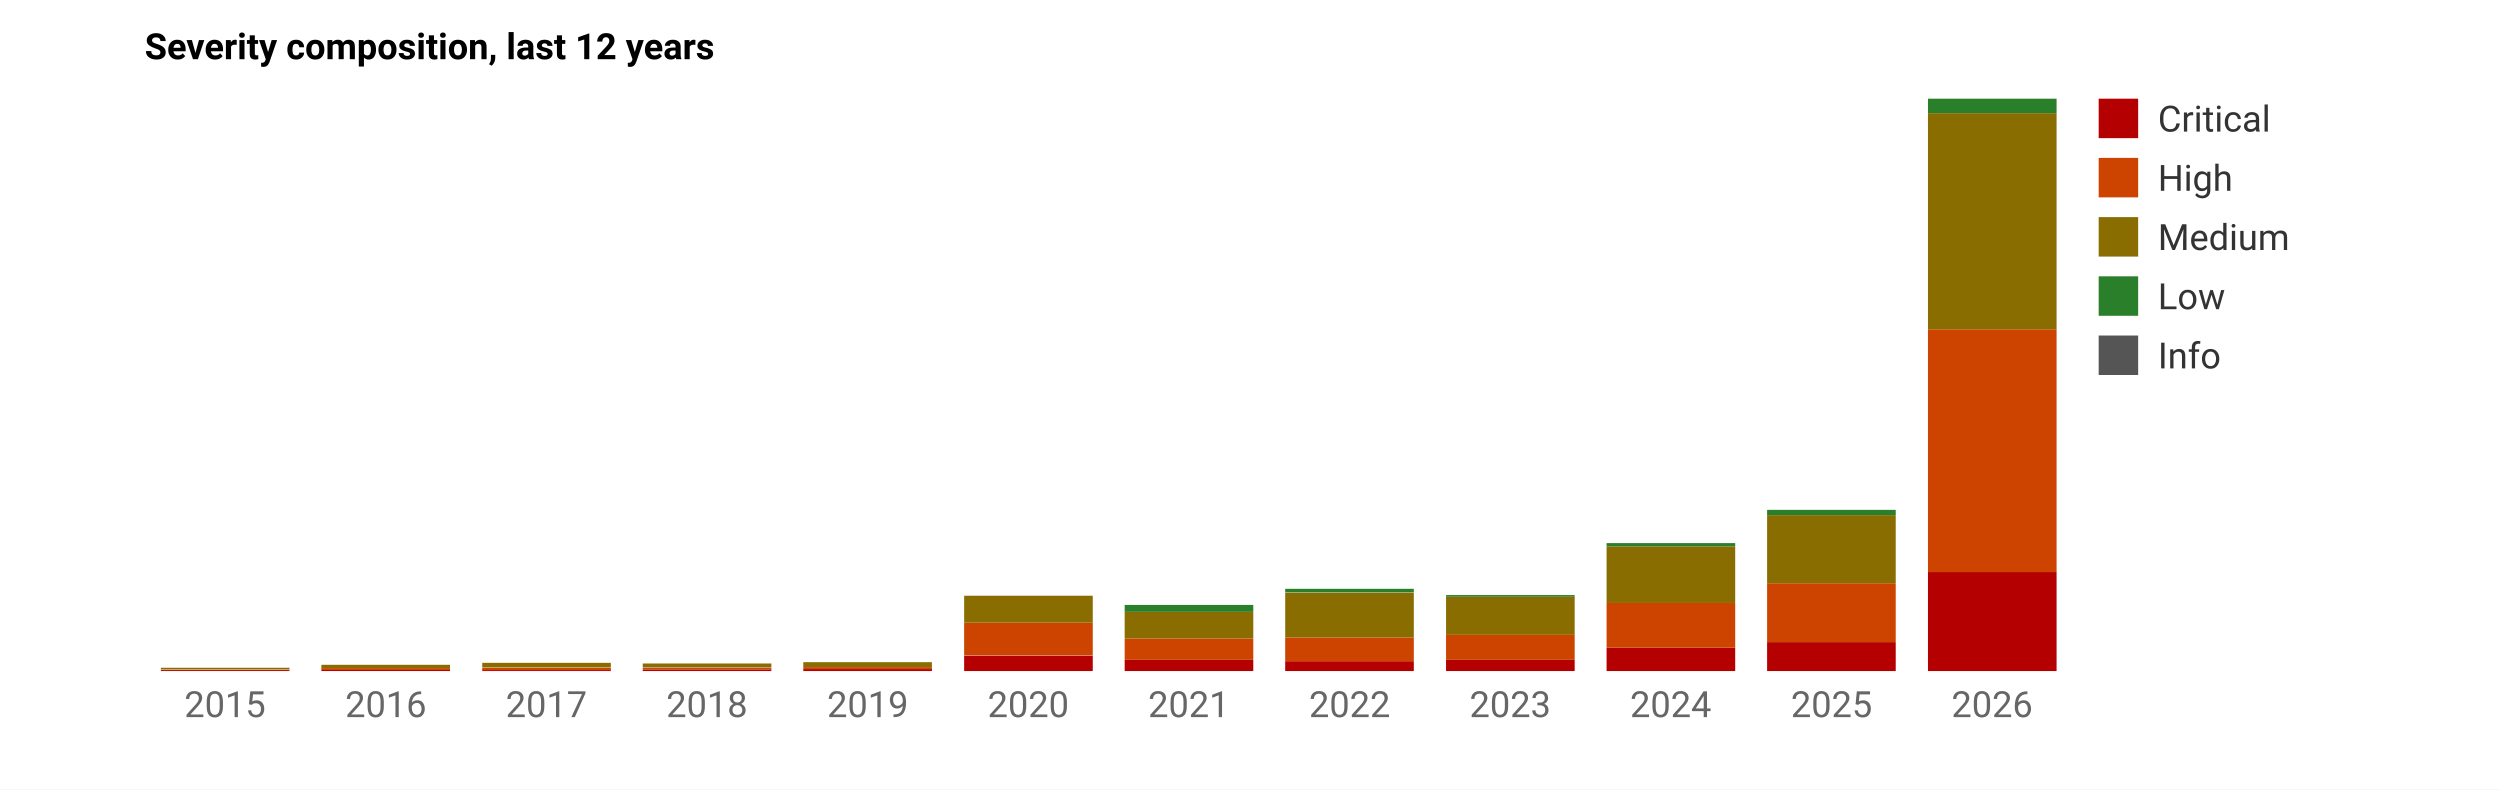
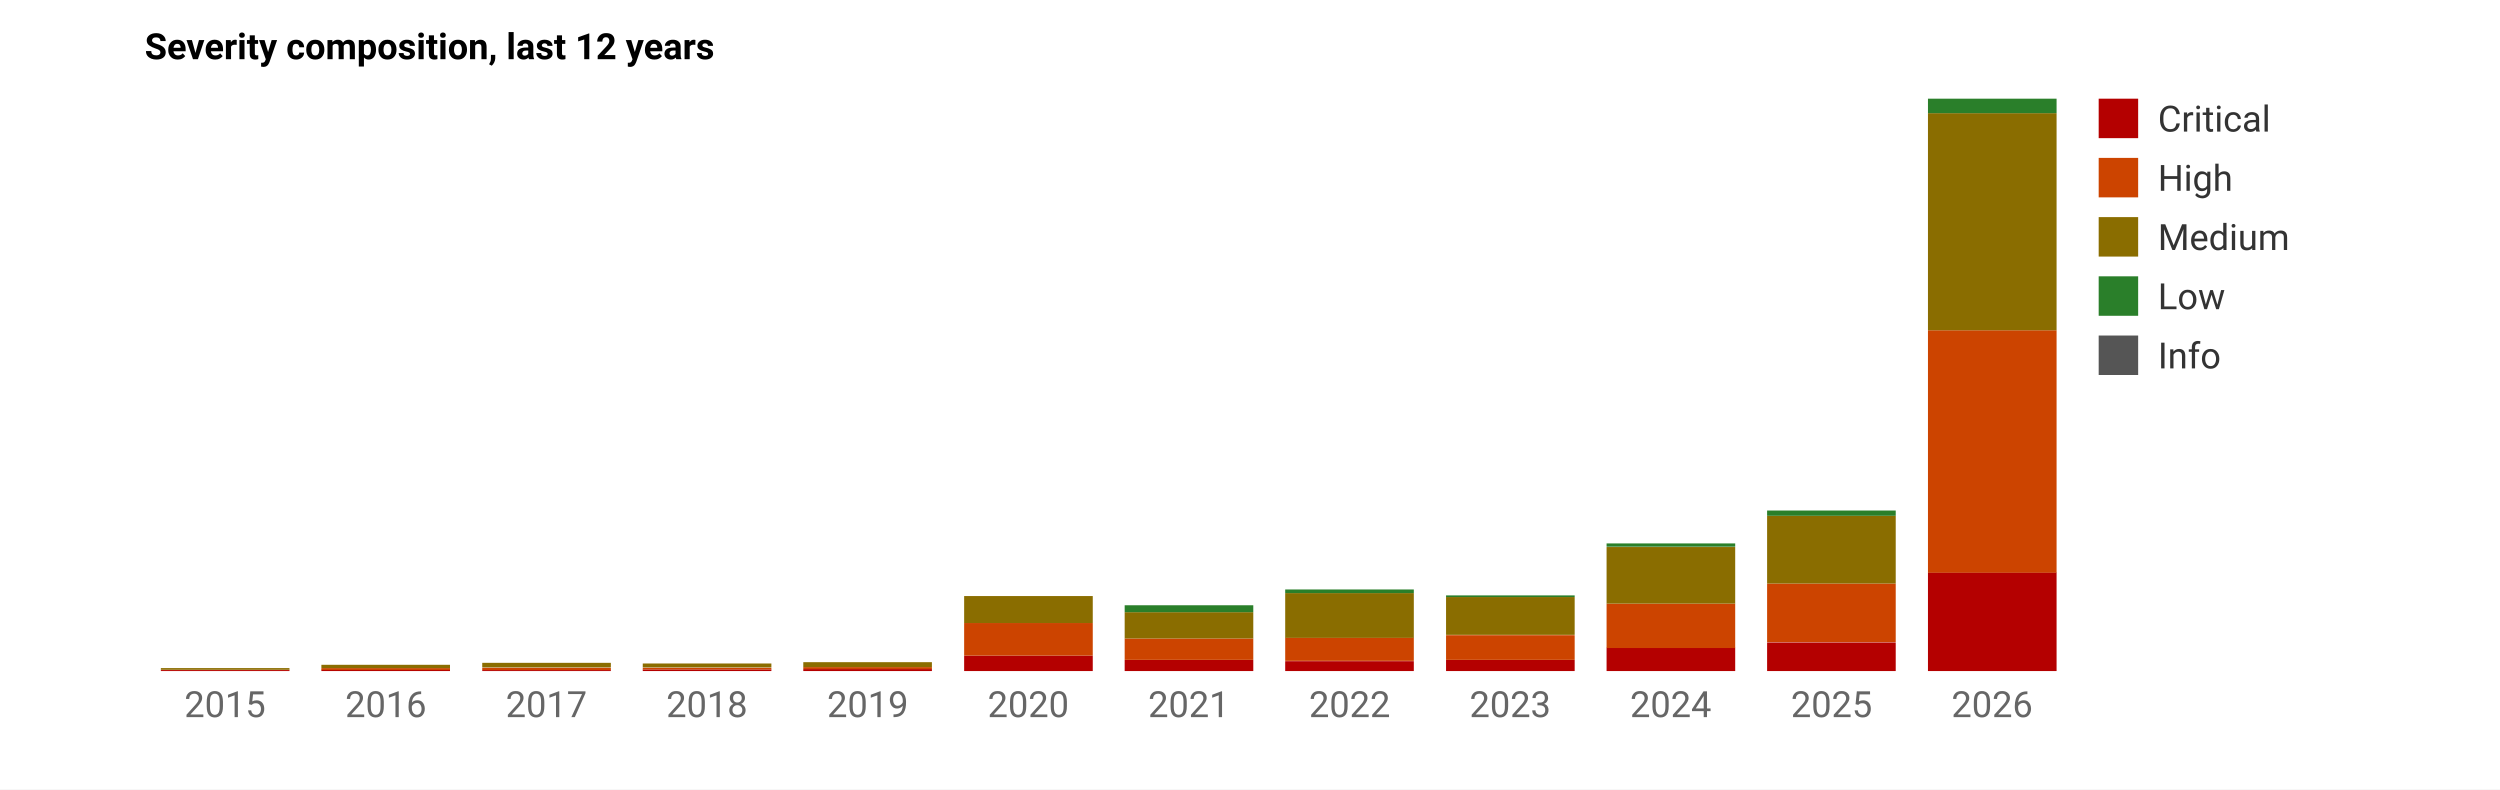
<svg xmlns="http://www.w3.org/2000/svg" viewBox="0 0 760 240" role="img" aria-label="Severity composition per year" font-family="system-ui,-apple-system,Segoe UI,Roboto,sans-serif" font-size="11">
  <rect x="0" y="0" width="100%" height="100%" fill="white" />
  <text x="44" y="18" font-weight="600">Severity composition, last 12 years</text>
  <rect x="48.9" y="203.7" width="39.1" height="0.3" fill="#b40000" />
  <rect x="48.9" y="203.6" width="39.1" height="0.1" fill="#cc4400" />
-   <rect x="48.9" y="203.0" width="39.1" height="0.5" fill="#8a6d00" />
+   <rect x="48.9" y="203.1" width="39.1" height="0.5" fill="#8a6d00" />
  <text x="68.4" y="218" text-anchor="middle" fill="#666">2015</text>
  <rect x="97.7" y="203.6" width="39.1" height="0.4" fill="#b40000" />
  <rect x="97.7" y="203.1" width="39.1" height="0.6" fill="#cc4400" />
  <rect x="97.7" y="202.1" width="39.1" height="1.0" fill="#8a6d00" />
  <text x="117.3" y="218" text-anchor="middle" fill="#666">2016</text>
  <rect x="146.6" y="203.7" width="39.1" height="0.3" fill="#b40000" />
  <rect x="146.6" y="203.0" width="39.1" height="0.7" fill="#cc4400" />
  <rect x="146.6" y="201.5" width="39.1" height="1.4" fill="#8a6d00" />
  <rect x="146.6" y="201.5" width="39.1" height="0.0" fill="#2a7f2a" />
  <text x="166.1" y="218" text-anchor="middle" fill="#666">2017</text>
  <rect x="195.4" y="203.5" width="39.1" height="0.5" fill="#b40000" />
  <rect x="195.4" y="203.0" width="39.1" height="0.5" fill="#cc4400" />
  <rect x="195.4" y="201.7" width="39.1" height="1.2" fill="#8a6d00" />
  <text x="214.9" y="218" text-anchor="middle" fill="#666">2018</text>
  <rect x="244.2" y="203.4" width="39.1" height="0.6" fill="#b40000" />
  <rect x="244.2" y="202.8" width="39.1" height="0.6" fill="#cc4400" />
  <rect x="244.2" y="201.3" width="39.1" height="1.5" fill="#8a6d00" />
  <rect x="244.2" y="201.3" width="39.1" height="0.0" fill="#2a7f2a" />
  <text x="263.8" y="218" text-anchor="middle" fill="#666">2019</text>
  <rect x="293.1" y="199.3" width="39.1" height="4.7" fill="#b40000" />
-   <rect x="293.1" y="189.3" width="39.1" height="9.9" fill="#cc4400" />
-   <rect x="293.1" y="181.1" width="39.1" height="8.2" fill="#8a6d00" />
-   <rect x="293.1" y="181.1" width="39.1" height="0.0" fill="#2a7f2a" />
+   <rect x="293.1" y="189.4" width="39.1" height="9.9" fill="#cc4400" />
+   <rect x="293.1" y="181.2" width="39.1" height="8.2" fill="#8a6d00" />
+   <rect x="293.1" y="181.2" width="39.1" height="0.0" fill="#2a7f2a" />
  <text x="312.6" y="218" text-anchor="middle" fill="#666">2020</text>
  <rect x="341.9" y="200.6" width="39.1" height="3.4" fill="#b40000" />
  <rect x="341.9" y="194.1" width="39.1" height="6.5" fill="#cc4400" />
-   <rect x="341.9" y="186.0" width="39.1" height="8.1" fill="#8a6d00" />
-   <rect x="341.9" y="183.9" width="39.1" height="2.1" fill="#2a7f2a" />
+   <rect x="341.9" y="186.1" width="39.1" height="8.0" fill="#8a6d00" />
+   <rect x="341.9" y="184.0" width="39.1" height="2.1" fill="#2a7f2a" />
  <text x="361.4" y="218" text-anchor="middle" fill="#666">2021</text>
  <rect x="390.7" y="201.0" width="39.1" height="3.0" fill="#b40000" />
-   <rect x="390.7" y="193.8" width="39.1" height="7.2" fill="#cc4400" />
-   <rect x="390.7" y="180.2" width="39.1" height="13.6" fill="#8a6d00" />
-   <rect x="390.7" y="179.0" width="39.1" height="1.1" fill="#2a7f2a" />
+   <rect x="390.7" y="193.8" width="39.1" height="7.1" fill="#cc4400" />
+   <rect x="390.7" y="180.3" width="39.1" height="13.6" fill="#8a6d00" />
+   <rect x="390.7" y="179.2" width="39.1" height="1.1" fill="#2a7f2a" />
  <text x="410.3" y="218" text-anchor="middle" fill="#666">2022</text>
  <rect x="439.6" y="200.6" width="39.1" height="3.4" fill="#b40000" />
-   <rect x="439.6" y="193.0" width="39.1" height="7.6" fill="#cc4400" />
-   <rect x="439.6" y="181.4" width="39.1" height="11.6" fill="#8a6d00" />
-   <rect x="439.6" y="180.9" width="39.1" height="0.5" fill="#2a7f2a" />
+   <rect x="439.6" y="193.1" width="39.1" height="7.5" fill="#cc4400" />
+   <rect x="439.6" y="181.5" width="39.1" height="11.5" fill="#8a6d00" />
+   <rect x="439.6" y="181.0" width="39.1" height="0.5" fill="#2a7f2a" />
  <text x="459.1" y="218" text-anchor="middle" fill="#666">2023</text>
  <rect x="488.4" y="196.9" width="39.1" height="7.1" fill="#b40000" />
-   <rect x="488.4" y="183.3" width="39.1" height="13.6" fill="#cc4400" />
-   <rect x="488.4" y="166.1" width="39.1" height="17.2" fill="#8a6d00" />
-   <rect x="488.4" y="165.1" width="39.1" height="1.0" fill="#2a7f2a" />
+   <rect x="488.4" y="183.5" width="39.1" height="13.5" fill="#cc4400" />
+   <rect x="488.4" y="166.3" width="39.1" height="17.2" fill="#8a6d00" />
+   <rect x="488.4" y="165.2" width="39.1" height="1.0" fill="#2a7f2a" />
  <text x="507.9" y="218" text-anchor="middle" fill="#666">2024</text>
-   <rect x="537.2" y="195.2" width="39.1" height="8.8" fill="#b40000" />
-   <rect x="537.2" y="177.3" width="39.1" height="17.9" fill="#cc4400" />
-   <rect x="537.2" y="156.6" width="39.1" height="20.7" fill="#8a6d00" />
-   <rect x="537.2" y="155.0" width="39.1" height="1.6" fill="#2a7f2a" />
+   <rect x="537.2" y="195.3" width="39.1" height="8.7" fill="#b40000" />
+   <rect x="537.2" y="177.4" width="39.1" height="17.8" fill="#cc4400" />
+   <rect x="537.2" y="156.8" width="39.1" height="20.6" fill="#8a6d00" />
+   <rect x="537.2" y="155.2" width="39.1" height="1.6" fill="#2a7f2a" />
  <text x="556.8" y="218" text-anchor="middle" fill="#666">2025</text>
-   <rect x="586.1" y="173.9" width="39.1" height="30.1" fill="#b40000" />
-   <rect x="586.1" y="100.1" width="39.1" height="73.8" fill="#cc4400" />
-   <rect x="586.1" y="34.4" width="39.1" height="65.7" fill="#8a6d00" />
+   <rect x="586.1" y="174.0" width="39.1" height="30.0" fill="#b40000" />
+   <rect x="586.1" y="100.4" width="39.1" height="73.7" fill="#cc4400" />
+   <rect x="586.1" y="34.4" width="39.1" height="66.0" fill="#8a6d00" />
  <rect x="586.1" y="30.0" width="39.1" height="4.4" fill="#2a7f2a" />
  <text x="605.6" y="218" text-anchor="middle" fill="#666">2026</text>
  <rect x="638" y="30" width="12" height="12" fill="#b40000" />
  <text x="656" y="40" fill="#333">Critical</text>
  <rect x="638" y="48" width="12" height="12" fill="#cc4400" />
  <text x="656" y="58" fill="#333">High</text>
  <rect x="638" y="66" width="12" height="12" fill="#8a6d00" />
  <text x="656" y="76" fill="#333">Medium</text>
  <rect x="638" y="84" width="12" height="12" fill="#2a7f2a" />
  <text x="656" y="94" fill="#333">Low</text>
  <rect x="638" y="102" width="12" height="12" fill="#555555" />
  <text x="656" y="112" fill="#333">Info</text>
</svg>
